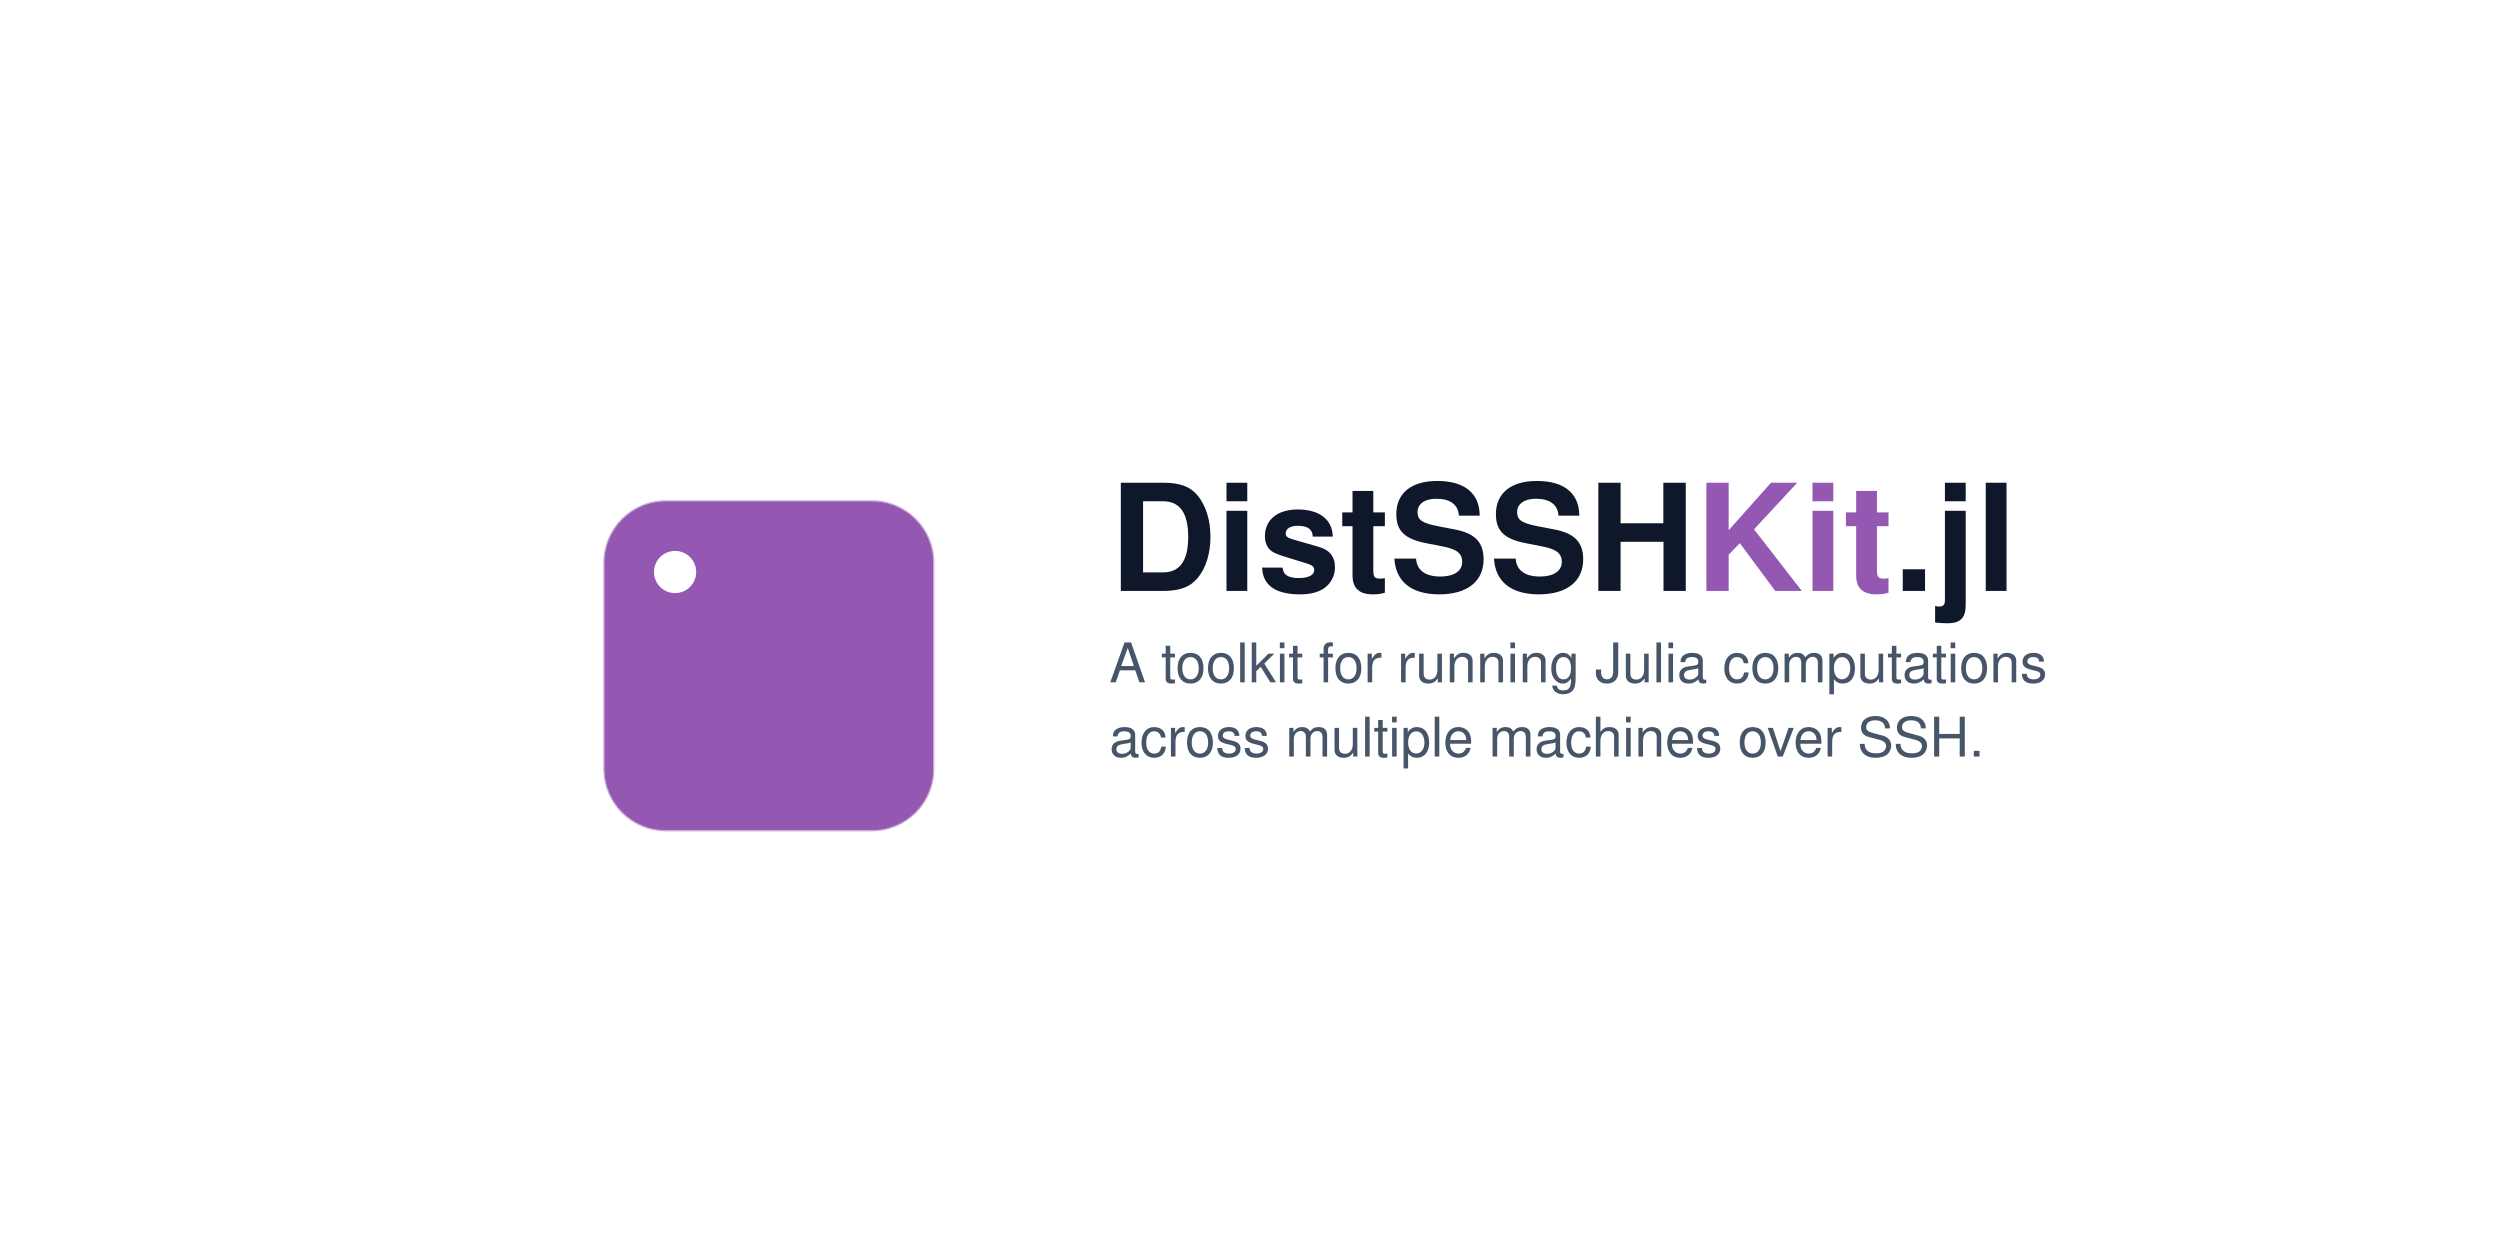
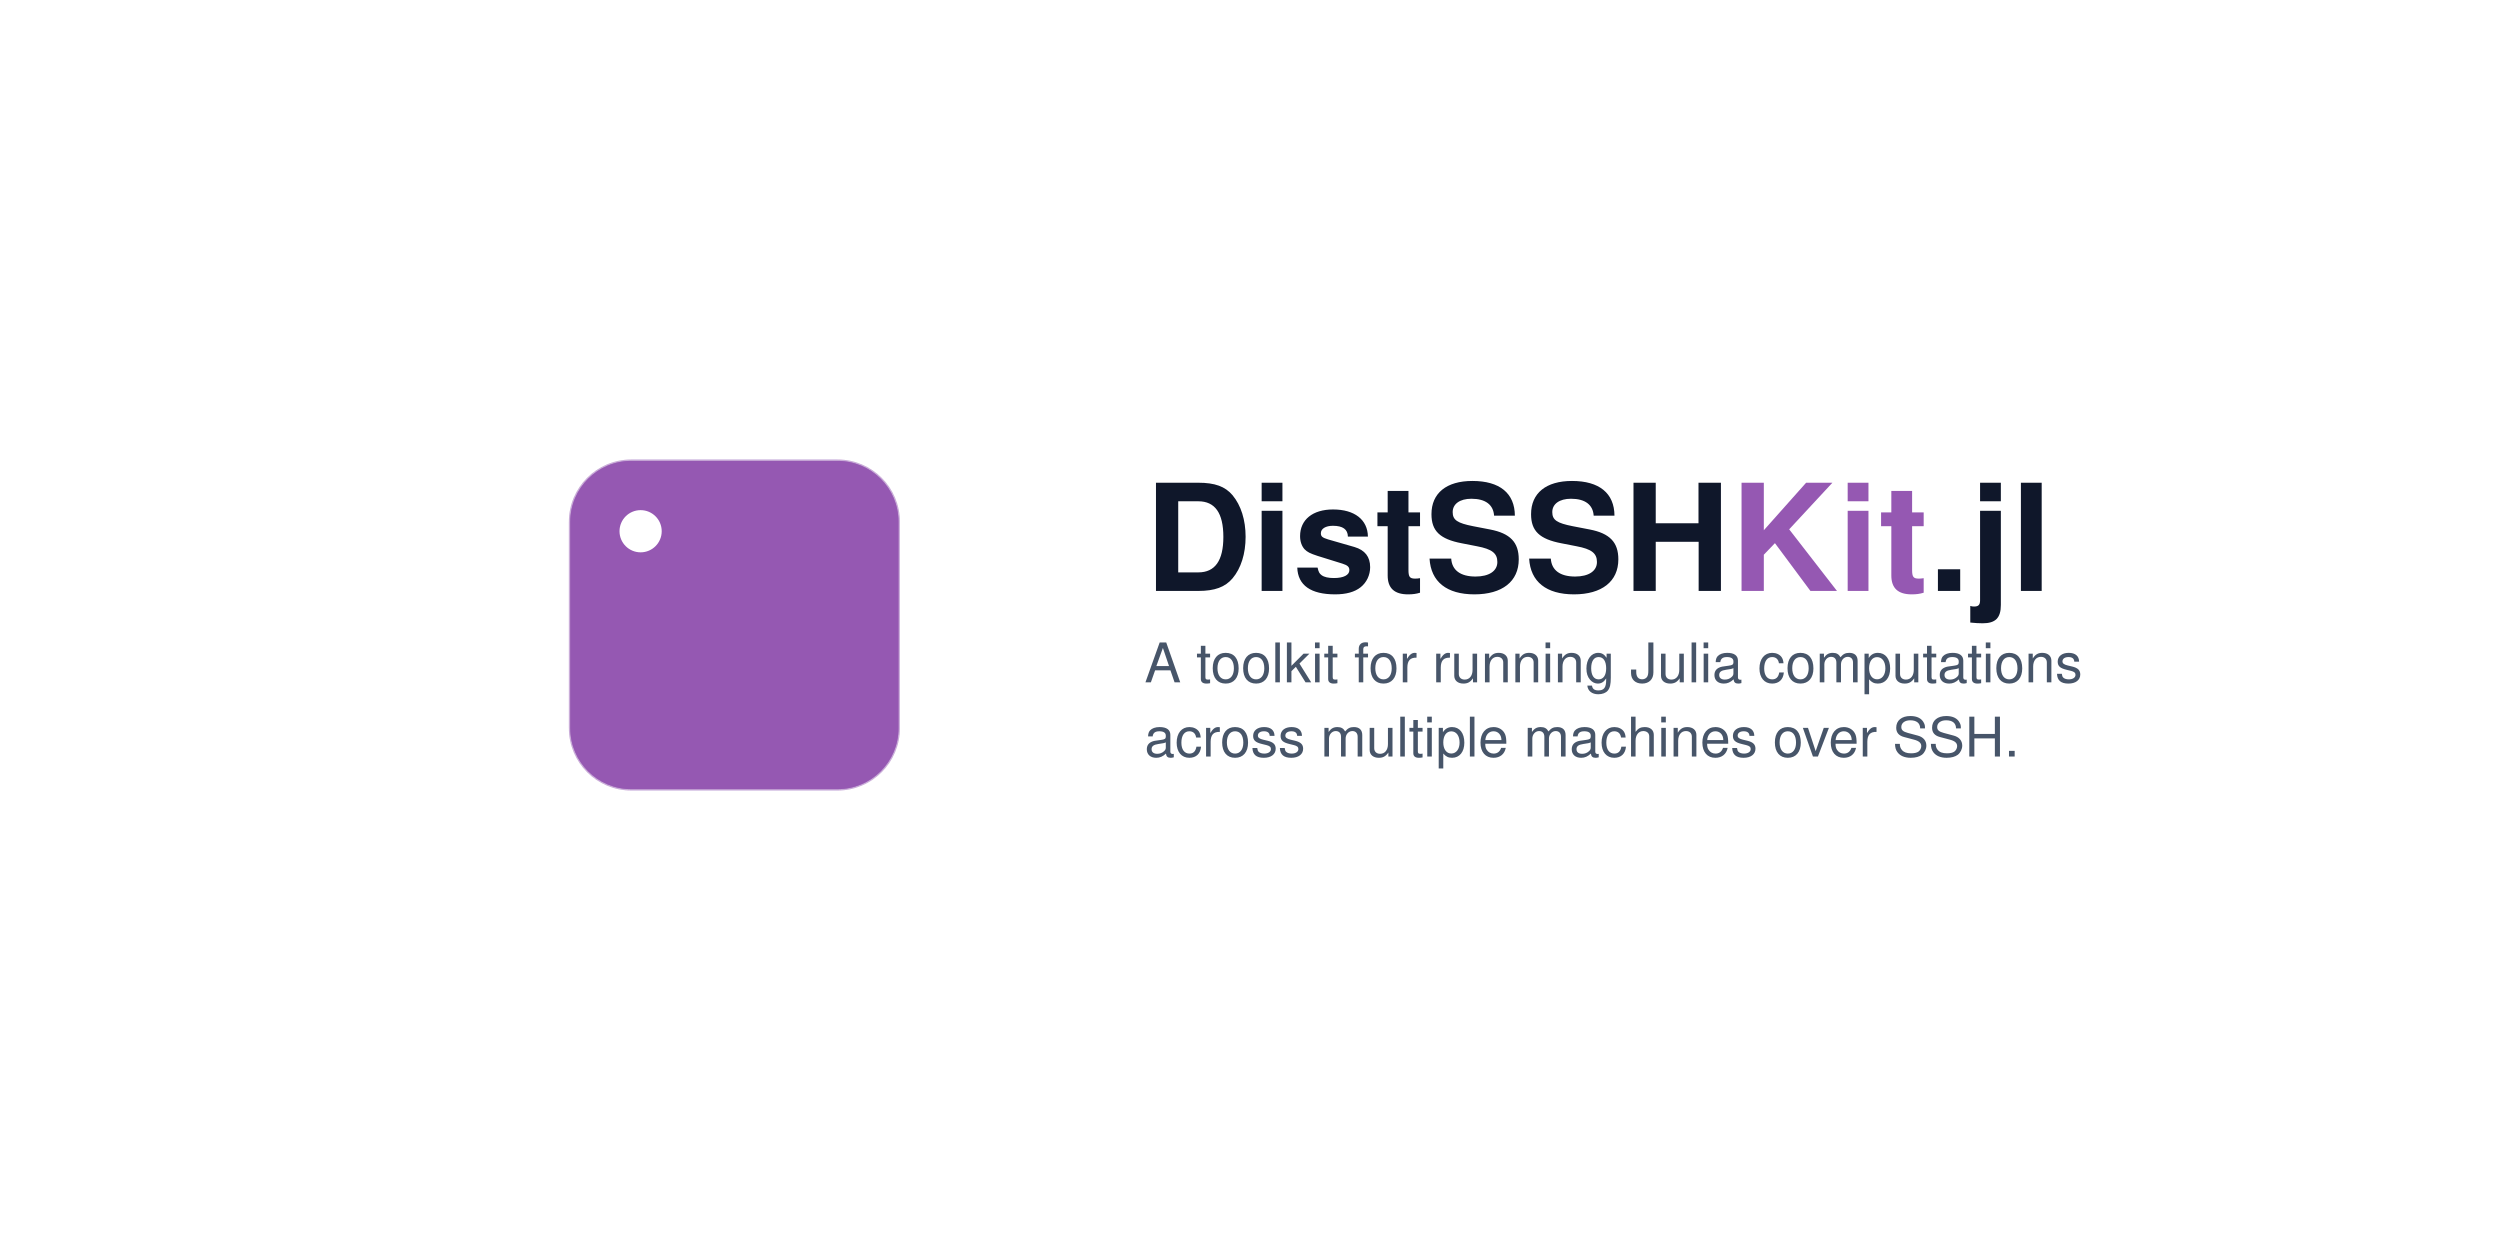
<svg xmlns="http://www.w3.org/2000/svg" width="1280" height="640" viewBox="0 0 1280 640">
  <rect width="1280" height="640" fill="#ffffff" />
-   <svg x="188" y="150" width="340" height="340" viewBox="0 0 128 128">
-     <g transform="translate(45.79 40.23) scale(0.9038)">
+   <svg x="206" y="150" width="340" height="340" viewBox="0 0 128 128">
+     <g transform="translate(32.37 32.37) scale(0.9038)">
      <g>
        <animateTransform attributeName="transform" type="rotate" dur="7.8s" repeatCount="1" fill="freeze" values="0 0 70;0 0 70;-15 0 70;-15 0 70;0 0 70;0 0 70;0 0 70;-15 0 70;-15 0 70" keyTimes="0;0.067;0.187;0.507;0.627;0.667;0.733;0.853;1" calcMode="spline" keySplines="0 0 1 1;.65 0 .25 1;0 0 1 1;.65 0 .25 1;0 0 1 1;0 0 1 1;.65 0 .25 1;0 0 1 1" />
        <rect x="0" y="0" width="70" height="70" rx="13" fill="#9558b2" fill-opacity="0.27" stroke="#9558b2" stroke-opacity="0.2" stroke-width="0.6" />
        <circle cx="15" cy="15" r="4.5" fill="#9558b2" opacity="0.18">
          <animate attributeName="opacity" dur="7.8s" repeatCount="1" fill="freeze" values="0.18;0.18;1;1;0.18;0.18;0.18;1" keyTimes="0;0.293;0.333;0.467;0.507;0.667;0.96;1" />
        </circle>
      </g>
      <g>
        <animateTransform attributeName="transform" type="rotate" dur="7.8s" repeatCount="1" fill="freeze" values="0 0 70;0 0 70;-30 0 70;-30 0 70;0 0 70;0 0 70;0 0 70;-30 0 70;-30 0 70" keyTimes="0;0.067;0.187;0.507;0.627;0.667;0.733;0.853;1" calcMode="spline" keySplines="0 0 1 1;.65 0 .25 1;0 0 1 1;.65 0 .25 1;0 0 1 1;0 0 1 1;.65 0 .25 1;0 0 1 1" />
        <rect x="0" y="0" width="70" height="70" rx="13" fill="#9558b2" fill-opacity="0.27" stroke="#9558b2" stroke-opacity="0.2" stroke-width="0.6" />
        <circle cx="15" cy="15" r="4.5" fill="#9558b2" opacity="0.18">
          <animate attributeName="opacity" dur="7.8s" repeatCount="1" fill="freeze" values="0.18;0.18;1;1;0.18;0.18;0.18;1" keyTimes="0;0.293;0.333;0.467;0.507;0.667;0.96;1" />
        </circle>
      </g>
      <g>
        <animateTransform attributeName="transform" type="rotate" dur="7.8s" repeatCount="1" fill="freeze" values="0 0 70;0 0 70;-45 0 70;-45 0 70;0 0 70;0 0 70;0 0 70;-45 0 70;-45 0 70" keyTimes="0;0.067;0.187;0.507;0.627;0.667;0.733;0.853;1" calcMode="spline" keySplines="0 0 1 1;.65 0 .25 1;0 0 1 1;.65 0 .25 1;0 0 1 1;0 0 1 1;.65 0 .25 1;0 0 1 1" />
        <rect x="0" y="0" width="70" height="70" rx="13" fill="#9558b2" fill-opacity="0.27" stroke="#9558b2" stroke-opacity="0.2" stroke-width="0.6" />
        <circle cx="15" cy="15" r="4.5" fill="#9558b2" opacity="0.18">
          <animate attributeName="opacity" dur="7.8s" repeatCount="1" fill="freeze" values="0.18;0.18;1;1;0.18;0.18;0.18;1" keyTimes="0;0.293;0.333;0.467;0.507;0.667;0.96;1" />
        </circle>
      </g>
      <rect x="0" y="0" width="70" height="70" rx="13" fill="#9558b2" />
      <circle cx="15" cy="15" r="4.5" fill="#ffffff" />
      <circle cx="15" cy="15" r="3" fill="#ffffff" opacity="0">
        <animateMotion dur="7.8s" repeatCount="1" fill="freeze" path="M0 0L-14.75 -2.01" keyPoints="0;0;1;1;0;1;1" keyTimes="0;0.2;0.3;0.667;0.867;0.967;1" calcMode="spline" keySplines="0 0 1 1;.45 0 .2 1;0 0 1 1;0 0 1 1;.45 0 .2 1;0 0 1 1" />
        <animate attributeName="opacity" dur="7.8s" repeatCount="1" fill="freeze" values="0;0;1;1;0;0;0;1;1;0;0" keyTimes="0;0.199;0.2;0.3;0.327;0.667;0.866;0.867;0.967;0.993;1" />
      </circle>
      <circle cx="15" cy="15" r="3" fill="#ffffff" opacity="0">
        <animateMotion dur="7.8s" repeatCount="1" fill="freeze" path="M0 0L-29.51 -0.13" keyPoints="0;0;1;1;0;1;1" keyTimes="0;0.2;0.3;0.667;0.867;0.967;1" calcMode="spline" keySplines="0 0 1 1;.45 0 .2 1;0 0 1 1;0 0 1 1;.45 0 .2 1;0 0 1 1" />
        <animate attributeName="opacity" dur="7.8s" repeatCount="1" fill="freeze" values="0;0;1;1;0;0;0;1;1;0;0" keyTimes="0;0.199;0.2;0.3;0.327;0.667;0.866;0.867;0.967;0.993;1" />
      </circle>
      <circle cx="15" cy="15" r="3" fill="#ffffff" opacity="0">
        <animateMotion dur="7.8s" repeatCount="1" fill="freeze" path="M0 0L-43.28 5.5" keyPoints="0;0;1;1;0;1;1" keyTimes="0;0.2;0.3;0.667;0.867;0.967;1" calcMode="spline" keySplines="0 0 1 1;.45 0 .2 1;0 0 1 1;0 0 1 1;.45 0 .2 1;0 0 1 1" />
        <animate attributeName="opacity" dur="7.8s" repeatCount="1" fill="freeze" values="0;0;1;1;0;0;0;1;1;0;0" keyTimes="0;0.199;0.2;0.3;0.327;0.667;0.866;0.867;0.967;0.993;1" />
      </circle>
    </g>
  </svg>
-   <text x="568" y="276" dominant-baseline="middle" fill="#0f172a" font-family="'Helvetica Neue', Helvetica, Arial, sans-serif" font-size="76" font-weight="800">DistSSH<tspan fill="#9558b2">Kit</tspan>.jl</text>
-   <text x="568" y="340" dominant-baseline="middle" fill="#475569" font-family="'Helvetica Neue', Helvetica, Arial, sans-serif" font-size="28" font-weight="500">A toolkit for running Julia computations</text>
-   <text x="568" y="378" dominant-baseline="middle" fill="#475569" font-family="'Helvetica Neue', Helvetica, Arial, sans-serif" font-size="28" font-weight="500">across multiple machines over SSH.</text>
+   <text x="586" y="276" dominant-baseline="middle" fill="#0f172a" font-family="'Helvetica Neue', Helvetica, Arial, sans-serif" font-size="76" font-weight="800">DistSSH<tspan fill="#9558b2">Kit</tspan>.jl</text>
+   <text x="586" y="340" dominant-baseline="middle" fill="#475569" font-family="'Helvetica Neue', Helvetica, Arial, sans-serif" font-size="28" font-weight="500">A toolkit for running Julia computations</text>
+   <text x="586" y="378" dominant-baseline="middle" fill="#475569" font-family="'Helvetica Neue', Helvetica, Arial, sans-serif" font-size="28" font-weight="500">across multiple machines over SSH.</text>
</svg>
